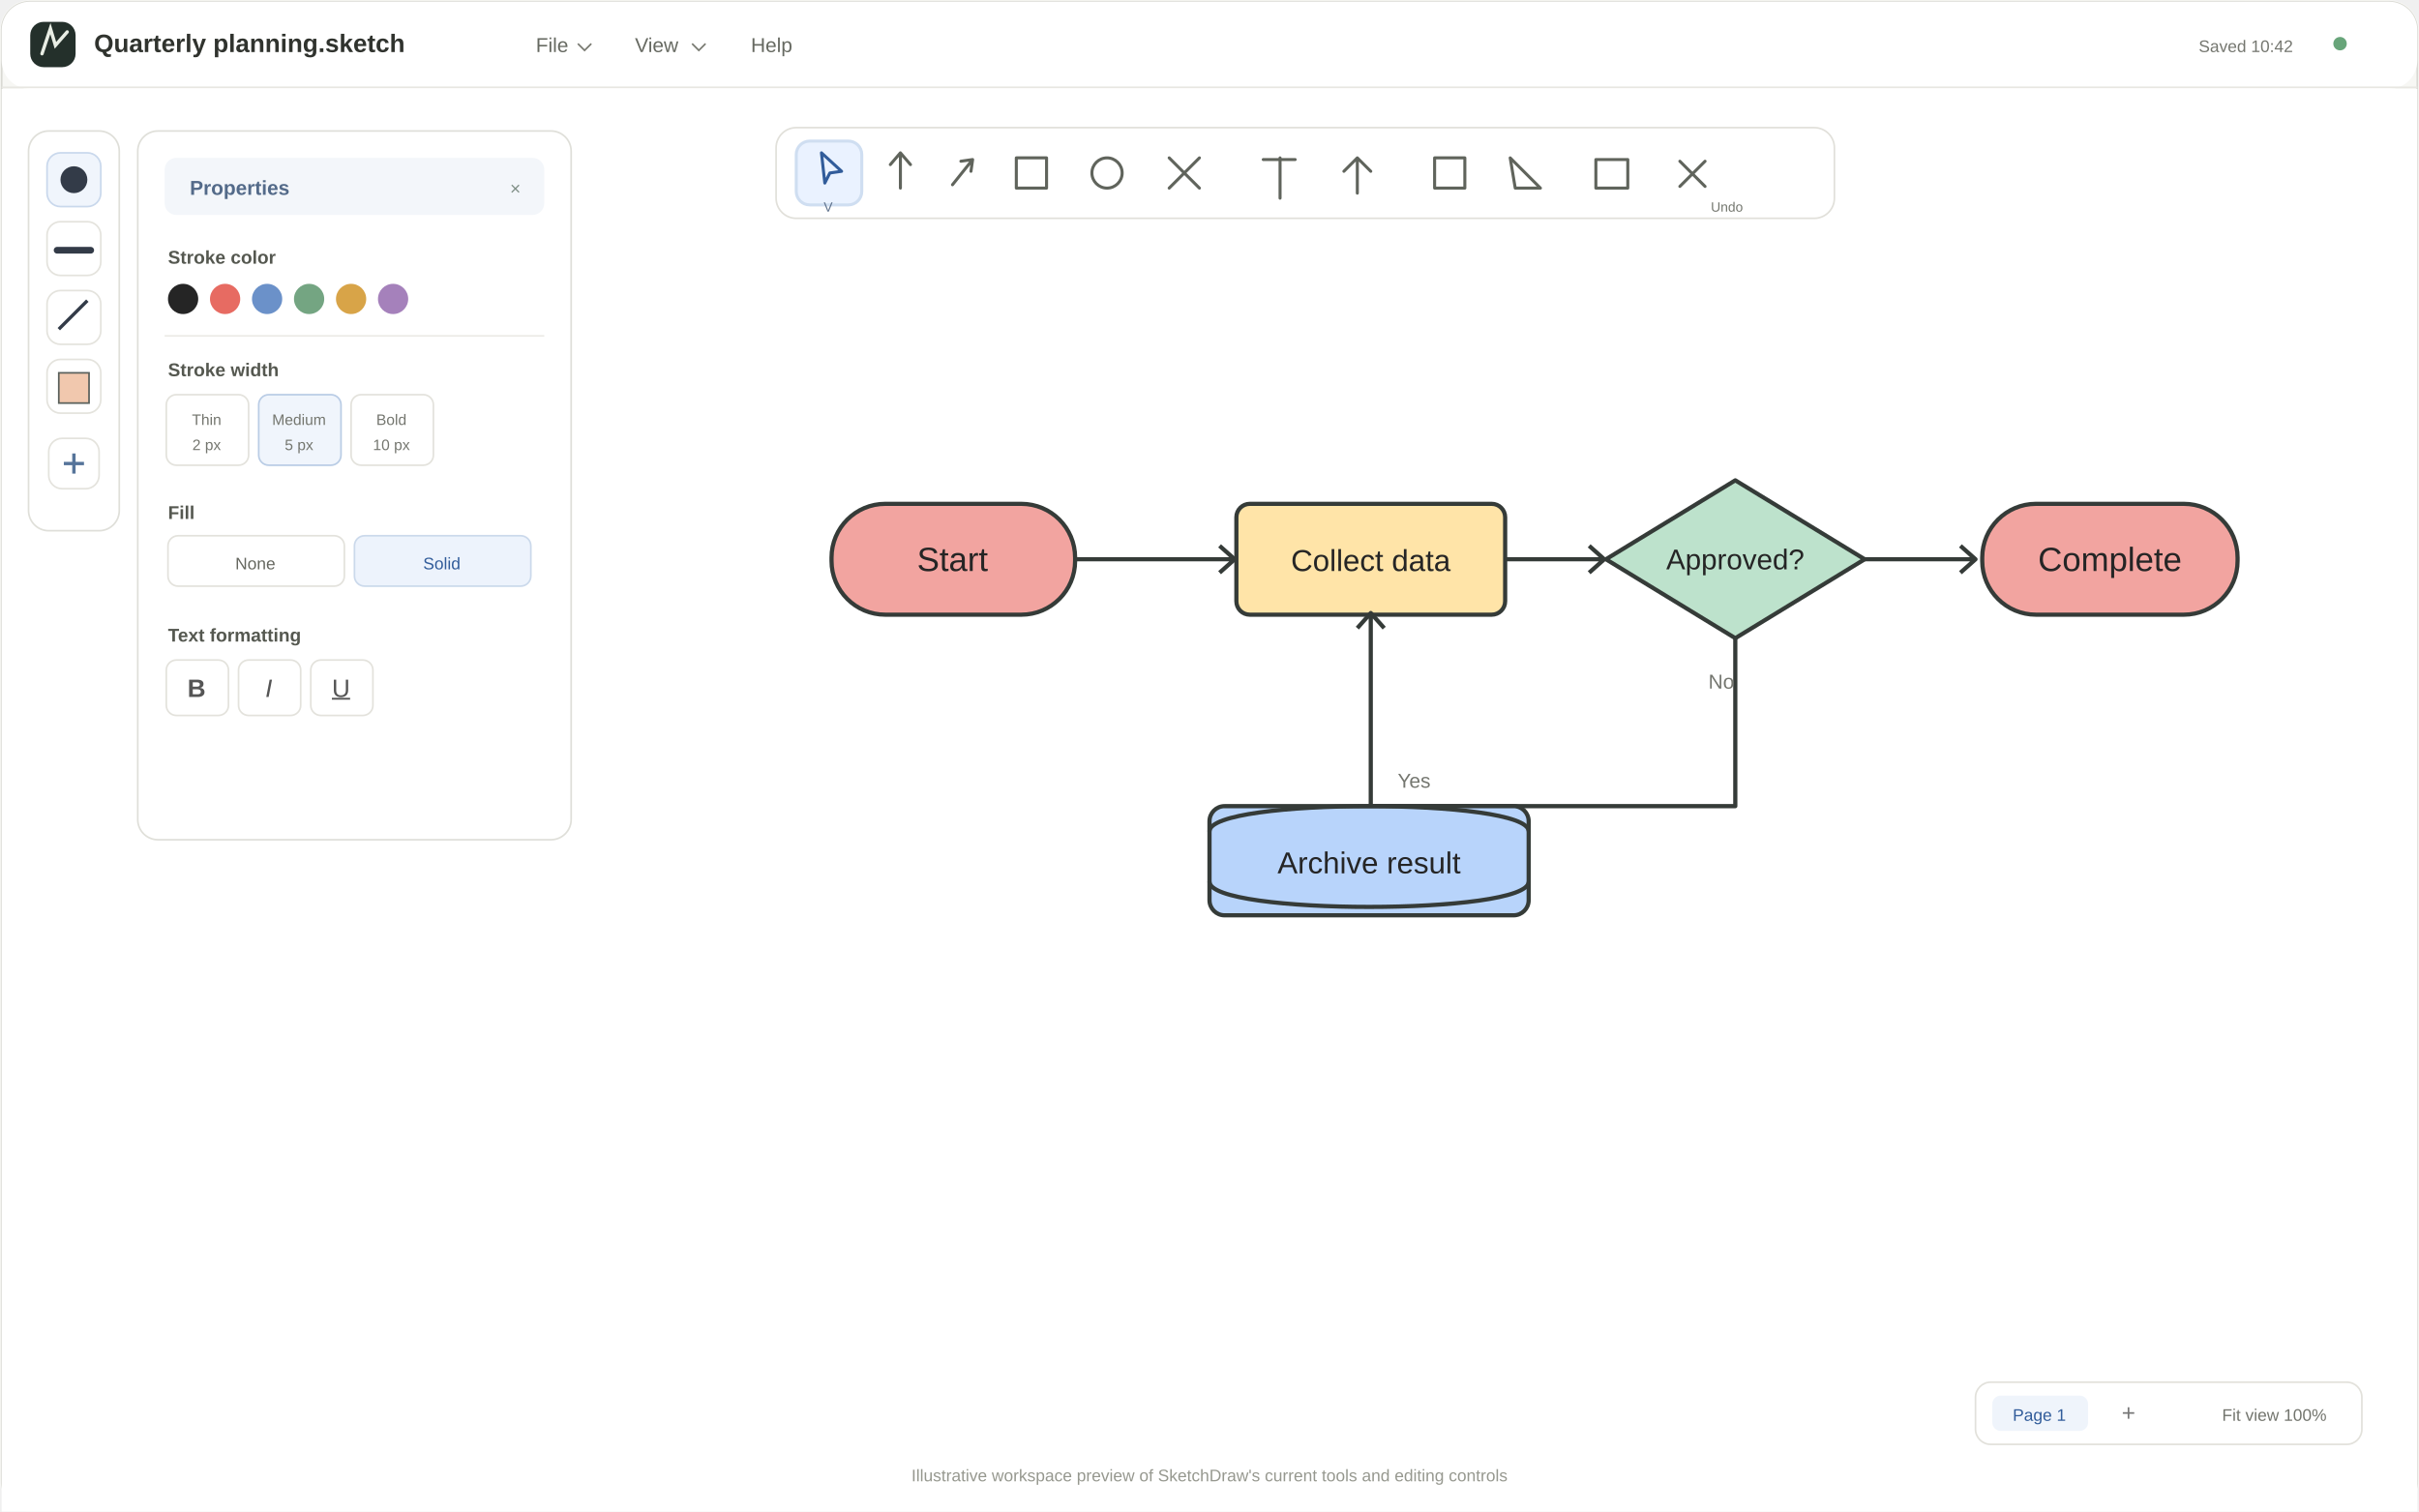
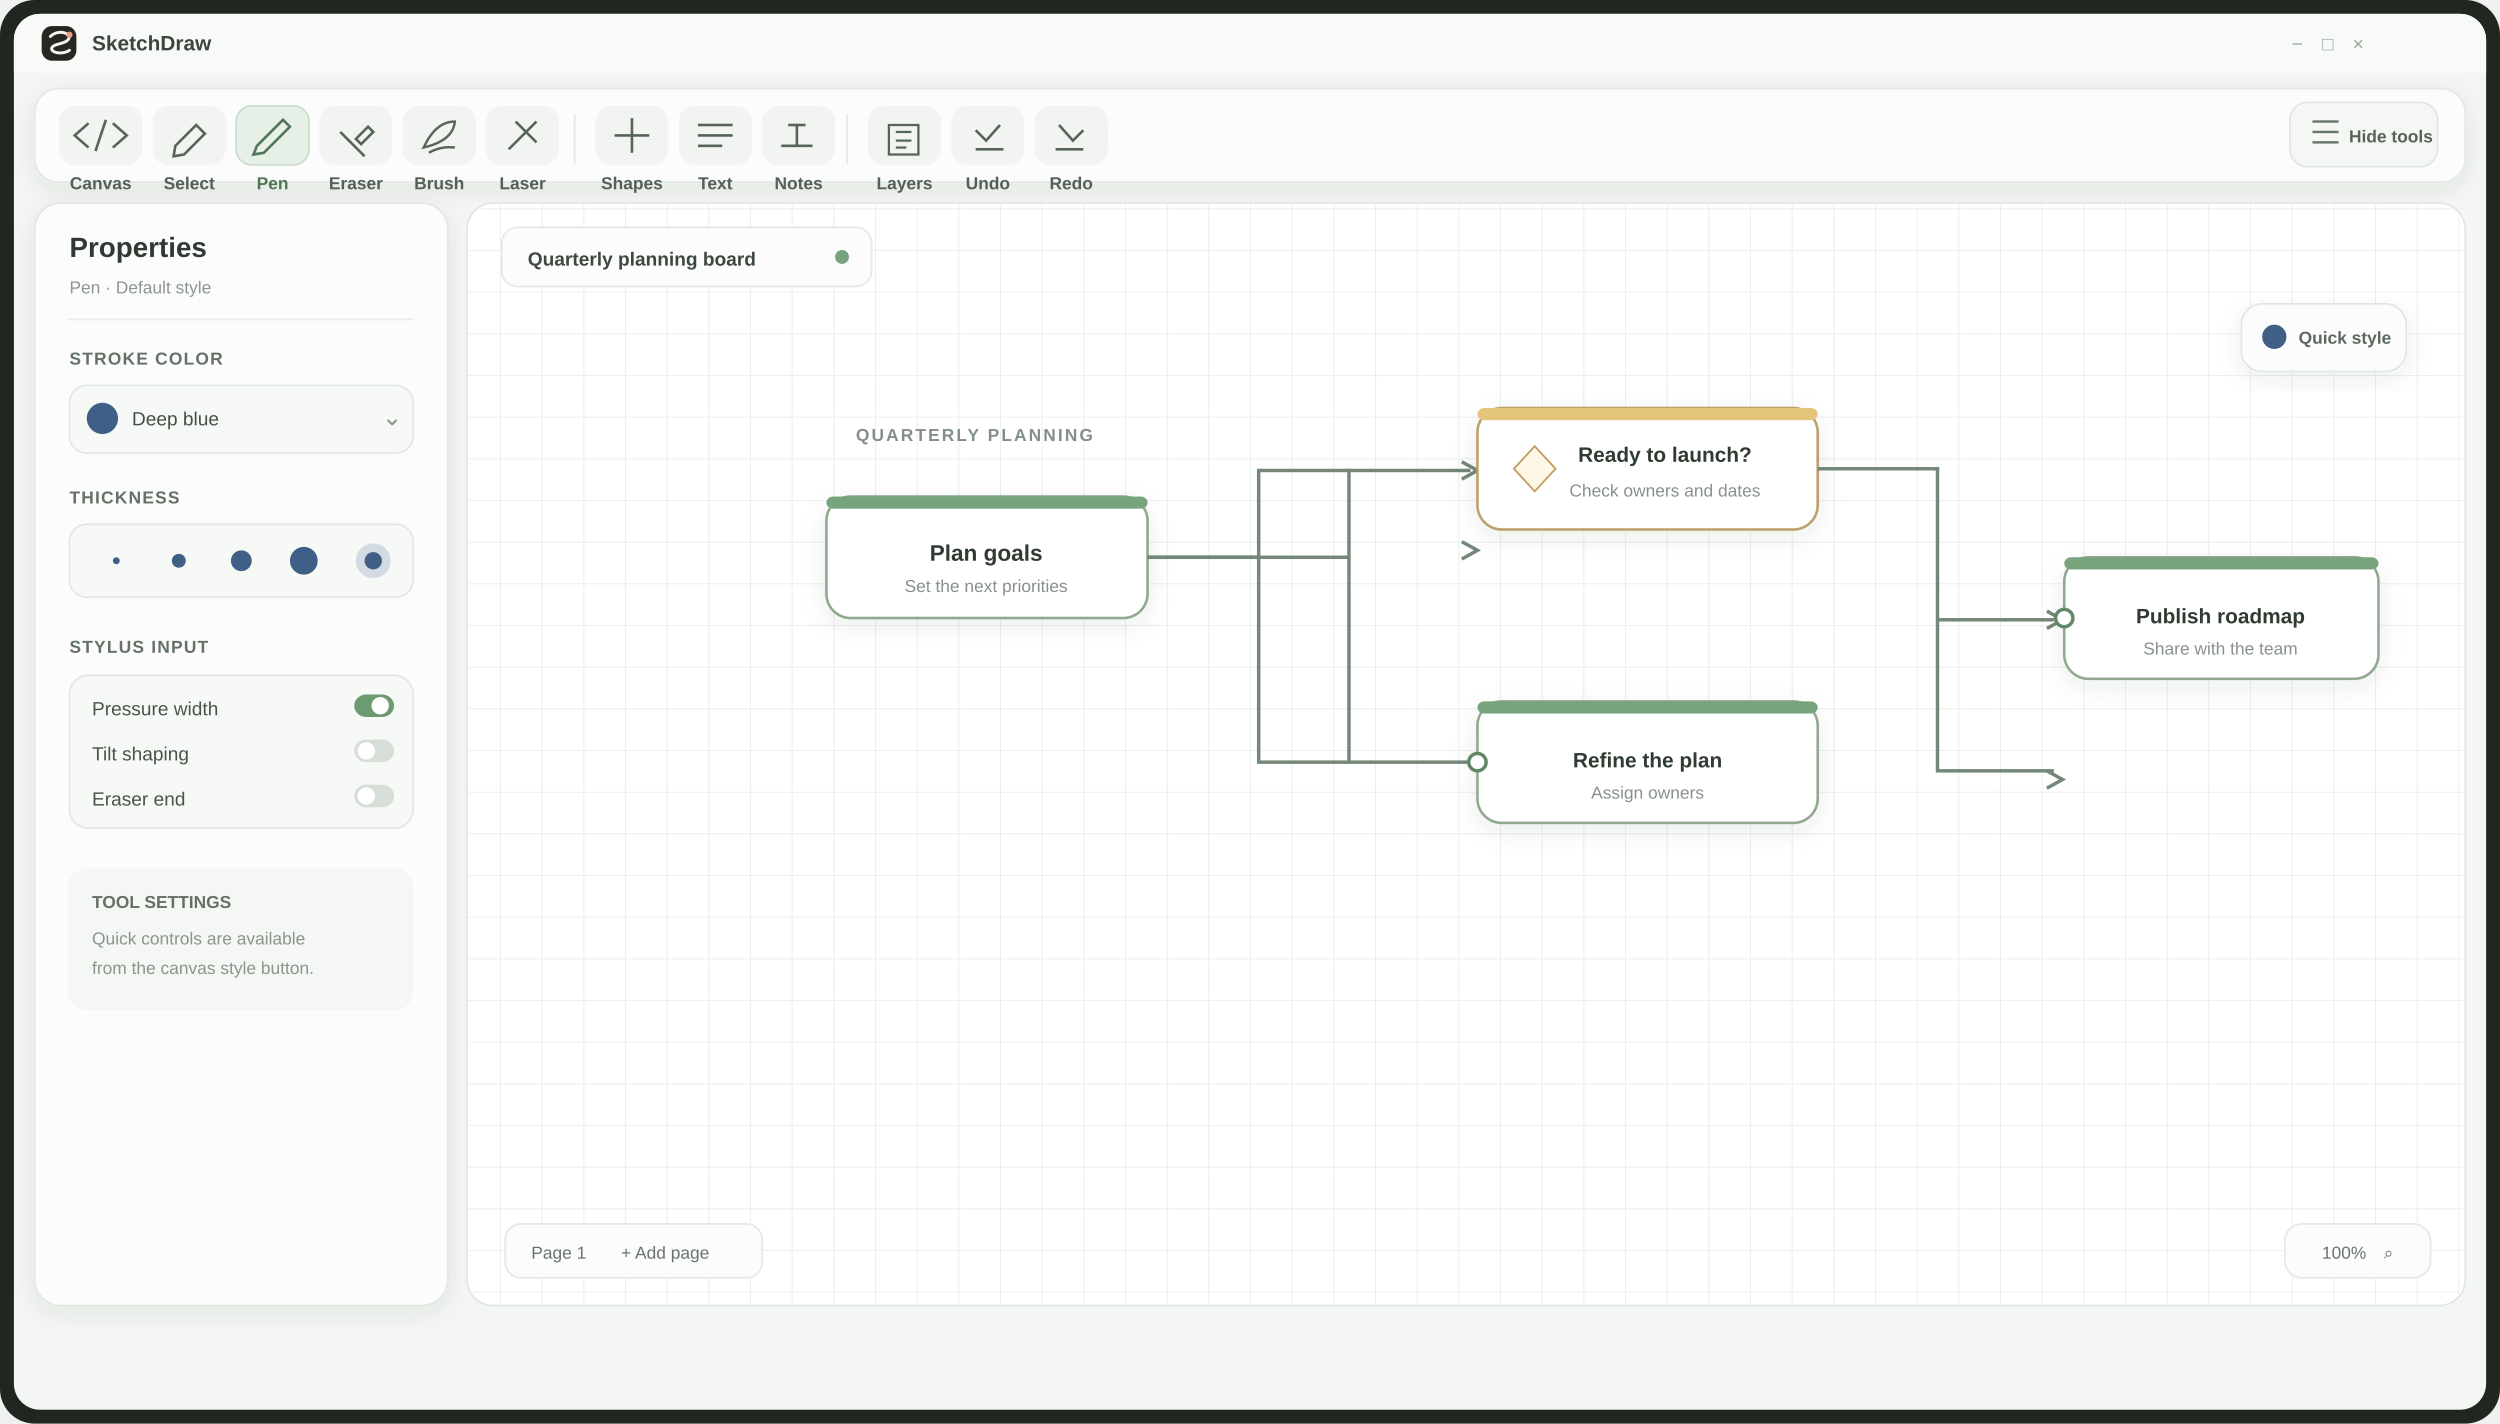
- <svg xmlns="http://www.w3.org/2000/svg" viewBox="0 0 1440 900" role="img" aria-labelledby="title desc">
-   <rect width="1440" height="900" rx="18" fill="#f7f7f4" />
-   <rect x="1" y="1" width="1438" height="898" rx="17" fill="none" stroke="#d9d9d3" />
-   <rect x="1" y="1" width="1438" height="52" rx="17" fill="#fff" />
-   <path d="M1 52h1438" stroke="#e8e7e2" />
-   <rect x="18" y="13" width="27" height="27" rx="8" fill="#24302b" />
-   <path d="m25 32 5-15 3 10 7-8" fill="none" stroke="#e9eee5" stroke-width="2" stroke-linecap="round" />
-   <text x="56" y="31" font-family="Arial,sans-serif" font-size="15" font-weight="700" fill="#30332e">Quarterly planning.sketch</text>
-   <text x="319" y="31" font-family="Arial,sans-serif" font-size="12" fill="#666961">File</text>
-   <path d="m344 26 4 4 4-4" fill="none" stroke="#777970" />
-   <text x="378" y="31" font-family="Arial,sans-serif" font-size="12" fill="#666961">View</text>
-   <path d="m412 26 4 4 4-4" fill="none" stroke="#777970" />
-   <text x="447" y="31" font-family="Arial,sans-serif" font-size="12" fill="#666961">Help</text>
-   <circle cx="1393" cy="26" r="4" fill="#68a57a" />
-   <text x="1365" y="31" text-anchor="end" font-family="Arial,sans-serif" font-size="10" fill="#74766f">Saved 10:42</text>
-   <rect x="1" y="53" width="1438" height="847" fill="#fff" />
-   <rect x="17" y="78" width="54" height="238" rx="12" fill="#fff" stroke="#dfdfd9" />
-   <rect x="28" y="91" width="32" height="32" rx="8" fill="#f0f5fc" stroke="#c9d8ec" />
-   <circle cx="44" cy="107" r="8" fill="#333b48" />
-   <rect x="28" y="132" width="32" height="32" rx="8" fill="#fff" stroke="#e4e3dd" />
-   <path d="M34 149h20" stroke="#333b48" stroke-width="4" stroke-linecap="round" />
-   <rect x="28" y="173" width="32" height="32" rx="8" fill="#fff" stroke="#e4e3dd" />
-   <path d="m35 196 17-17" stroke="#333b48" stroke-width="2" />
-   <rect x="28" y="214" width="32" height="32" rx="8" fill="#fff" stroke="#e4e3dd" />
-   <path d="M35 222h18v18H35z" fill="#f1c8ae" stroke="#59605b" />
-   <rect x="29" y="261" width="30" height="30" rx="8" fill="#fff" stroke="#e4e3dd" />
-   <path d="M38 276h12m-6-6v12" stroke="#56749a" stroke-width="2" />
-   <rect x="82" y="78" width="258" height="422" rx="12" fill="#fff" stroke="#dfdfd9" />
-   <rect x="98" y="94" width="226" height="34" rx="7" fill="#f3f6fa" />
-   <text x="113" y="116" font-family="Arial,sans-serif" font-size="12" font-weight="700" fill="#536a89">Properties</text>
-   <text x="310" y="116" text-anchor="end" font-family="Arial,sans-serif" font-size="11" fill="#819087">×</text>
-   <text x="100" y="157" font-family="Arial,sans-serif" font-size="11" font-weight="700" fill="#555850">Stroke color</text>
-   <circle cx="109" cy="178" r="9" fill="#252525" />
-   <circle cx="134" cy="178" r="9" fill="#e76b62" />
-   <circle cx="159" cy="178" r="9" fill="#6b91c9" />
-   <circle cx="184" cy="178" r="9" fill="#74a582" />
-   <circle cx="209" cy="178" r="9" fill="#d8a448" />
-   <circle cx="234" cy="178" r="9" fill="#a581bb" />
-   <path d="M98 200h226" stroke="#ecebe6" />
-   <text x="100" y="224" font-family="Arial,sans-serif" font-size="11" font-weight="700" fill="#555850">Stroke width</text>
-   <g font-family="Arial,sans-serif" font-size="9" fill="#74766f">
-     <rect x="99" y="235" width="49" height="42" rx="6" fill="#fff" stroke="#e3e2dc" />
-     <text x="123" y="253" text-anchor="middle">Thin</text>
-     <text x="123" y="268" text-anchor="middle">2 px</text>
-     <rect x="154" y="235" width="49" height="42" rx="6" fill="#f0f5fc" stroke="#b9cce5" />
-     <text x="178" y="253" text-anchor="middle">Medium</text>
-     <text x="178" y="268" text-anchor="middle">5 px</text>
-     <rect x="209" y="235" width="49" height="42" rx="6" fill="#fff" stroke="#e3e2dc" />
-     <text x="233" y="253" text-anchor="middle">Bold</text>
-     <text x="233" y="268" text-anchor="middle">10 px</text>
+ <svg xmlns="http://www.w3.org/2000/svg" viewBox="0 0 1440 820" role="img" aria-labelledby="title desc">
+   <defs>
+     <pattern id="grid" width="24" height="24" patternUnits="userSpaceOnUse">
+       <path d="M24 0H0v24" fill="none" stroke="#e9eeea" stroke-width="1" />
+     </pattern>
+     <filter id="shadow" x="-20%" y="-20%" width="140%" height="150%">
+       <feDropShadow dx="0" dy="4" stdDeviation="7" flood-color="#26352c" flood-opacity=".08" />
+     </filter>
+   </defs>
+   <rect width="1440" height="820" rx="20" fill="#202620" />
+   <rect x="8" y="8" width="1424" height="804" rx="15" fill="#f4f6f4" />
+   <rect x="8" y="8" width="1424" height="34" rx="15" fill="#f8faf8" />
+   <rect x="8" y="28" width="1424" height="14" fill="#f8faf8" />
+   <rect x="24" y="15" width="20" height="20" rx="6" fill="#252822" />
+   <path d="M29 21c3-3 8-3 10-1 2 2 0 4-4 5-4 1-6 2-5 4 2 2 7 2 10 0" fill="none" stroke="#f7f4ec" stroke-width="1.7" stroke-linecap="round" />
+   <circle cx="40" cy="20" r="1.8" fill="#f29a83" />
+   <text x="53" y="29" fill="#3c463f" font-family="Segoe UI,Arial,sans-serif" font-size="12" font-weight="650">SketchDraw</text>
+   <text x="1320" y="29" fill="#9aa39b" font-family="Segoe UI,Arial,sans-serif" font-size="11">−　□　×</text>
+   <rect x="20" y="51" width="1400" height="54" rx="14" fill="#fbfcfb" stroke="#e2e8e3" filter="url(#shadow)" />
+   <g font-family="Segoe UI,Arial,sans-serif" fill="#546057" text-anchor="middle" font-size="10" font-weight="600">
+     <g transform="translate(34 61)">
+       <rect width="48" height="34" rx="9" fill="#f1f4f1" />
+       <path d="M17 10 9 17l8 7m14-14 8 7-8 7M27 8l-6 18" fill="none" stroke="#56655a" stroke-width="1.5" />
+       <text x="24" y="48">Canvas</text>
+     </g>
+     <g transform="translate(88 61)">
+       <rect width="42" height="34" rx="9" fill="#f1f4f1" />
+       <path d="m13 23 12-12 5 5-12 12-6 1z" fill="none" stroke="#56655a" stroke-width="1.5" />
+       <text x="21" y="48">Select</text>
+     </g>
+     <g transform="translate(136 61)">
+       <rect width="42" height="34" rx="9" fill="#e6f0e7" stroke="#cadccb" />
+       <path d="m12 23 15-15 4 4-15 15-6 1z" fill="none" stroke="#52765a" stroke-width="1.5" />
+       <text x="21" y="48" fill="#4f7557">Pen</text>
+     </g>
+     <g transform="translate(184 61)">
+       <rect width="42" height="34" rx="9" fill="#f1f4f1" />
+       <path d="m12 15 14 14m2-17 3 3-7 7-3-3z" fill="none" stroke="#56655a" stroke-width="1.5" />
+       <text x="21" y="48">Eraser</text>
+     </g>
+     <g transform="translate(232 61)">
+       <rect width="42" height="34" rx="9" fill="#f1f4f1" />
+       <path d="M12 24q7-15 18-15-1 11-18 15zm3 3q7-4 15-3" fill="none" stroke="#56655a" stroke-width="1.4" />
+       <text x="21" y="48">Brush</text>
+     </g>
+     <g transform="translate(280 61)">
+       <rect width="42" height="34" rx="9" fill="#f1f4f1" />
+       <path d="m13 25 16-16m-12 0 12 12" fill="none" stroke="#56655a" stroke-width="1.5" />
+       <text x="21" y="48">Laser</text>
+     </g>
+     <path d="M331 66v28" stroke="#e1e7e2" />
+     <g transform="translate(343 61)">
+       <rect width="42" height="34" rx="9" fill="#f1f4f1" />
+       <path d="M11 17h20m-10-10v20" stroke="#56655a" stroke-width="1.5" />
+       <text x="21" y="48">Shapes</text>
+     </g>
+     <g transform="translate(391 61)">
+       <rect width="42" height="34" rx="9" fill="#f1f4f1" />
+       <path d="M11 11h20M11 17h20M11 23h14" stroke="#56655a" stroke-width="1.5" />
+       <text x="21" y="48">Text</text>
+     </g>
+     <g transform="translate(439 61)">
+       <rect width="42" height="34" rx="9" fill="#f1f4f1" />
+       <path d="M11 23h18m-9-12v12m-5-12h10" stroke="#56655a" stroke-width="1.5" />
+       <text x="21" y="48">Notes</text>
+     </g>
+     <path d="M488 66v28" stroke="#e1e7e2" />
+     <g transform="translate(500 61)">
+       <rect width="42" height="34" rx="9" fill="#f1f4f1" />
+       <path d="M12 11h17v17H12zM16 15h9m-9 5h9m-9 4h6" fill="none" stroke="#56655a" stroke-width="1.3" />
+       <text x="21" y="48">Layers</text>
+     </g>
+     <g transform="translate(548 61)">
+       <rect width="42" height="34" rx="9" fill="#f1f4f1" />
+       <path d="m14 14 6 6 8-9m-14 14h16" fill="none" stroke="#56655a" stroke-width="1.5" />
+       <text x="21" y="48">Undo</text>
+     </g>
+     <g transform="translate(596 61)">
+       <rect width="42" height="34" rx="9" fill="#f1f4f1" />
+       <path d="m28 14-6 6-8-9m14 14H12" fill="none" stroke="#56655a" stroke-width="1.5" />
+       <text x="21" y="48">Redo</text>
+     </g>
  </g>
-   <text x="100" y="309" font-family="Arial,sans-serif" font-size="11" font-weight="700" fill="#555850">Fill</text>
-   <rect x="100" y="319" width="105" height="30" rx="6" fill="#fff" stroke="#e3e2dc" />
-   <text x="152" y="339" text-anchor="middle" font-family="Arial,sans-serif" font-size="10" fill="#65675f">None</text>
-   <rect x="211" y="319" width="105" height="30" rx="6" fill="#edf3fc" stroke="#cbd9eb" />
-   <text x="263" y="339" text-anchor="middle" font-family="Arial,sans-serif" font-size="10" fill="#315c9a">Solid</text>
-   <text x="100" y="382" font-family="Arial,sans-serif" font-size="11" font-weight="700" fill="#555850">Text formatting</text>
-   <rect x="99" y="393" width="37" height="33" rx="6" fill="#fff" stroke="#e3e2dc" />
-   <text x="117" y="415" text-anchor="middle" font-family="Arial,sans-serif" font-size="15" font-weight="700" fill="#555">B</text>
-   <rect x="142" y="393" width="37" height="33" rx="6" fill="#fff" stroke="#e3e2dc" />
-   <text x="160" y="415" text-anchor="middle" font-family="Arial,sans-serif" font-size="15" font-style="italic" fill="#555">I</text>
-   <rect x="185" y="393" width="37" height="33" rx="6" fill="#fff" stroke="#e3e2dc" />
-   <text x="203" y="415" text-anchor="middle" font-family="Arial,sans-serif" font-size="15" text-decoration="underline" fill="#555">U</text>
-   <rect x="462" y="76" width="630" height="54" rx="12" fill="#fff" stroke="#e1e0da" />
-   <g fill="none" stroke="#60645c" stroke-width="1.8" stroke-linecap="round" stroke-linejoin="round">
-     <rect x="474" y="84" width="39" height="38" rx="8" fill="#eaf2ff" stroke="#cfdef1" />
-     <path d="m489 91 12 11-7 1-3 6z" stroke="#315c9a" />
-     <path d="M536 112V91m-6 7 6-7 6 7M567 110l12-15m-7 1 7-1-1 7M605 94h18v18h-18zM650 103a9 9 0 1 0 18 0 9 9 0 1 0-18 0M696 94l18 18m0-18-18 18M752 95h19m-9-1v24M808 95v20m-8-13 8-8 8 8M854 94h18v18h-18zM899 94l18 18-15 0-3-18M950 95h19v17h-19zM1000 96l15 15m0-15-15 15" />
+   <g font-family="Segoe UI,Arial,sans-serif" fill="#566258" font-size="10" font-weight="600">
+     <rect x="1319" y="59" width="85" height="37" rx="10" fill="#f5f7f5" stroke="#e0e7e1" />
+     <path d="M1332 70h15m-15 6h15m-15 6h15" stroke="#67766b" stroke-width="1.4" />
+     <text x="1353" y="82">Hide tools</text>
  </g>
-   <text x="493" y="126" text-anchor="middle" font-family="Arial,sans-serif" font-size="8" fill="#60738e">V</text>
-   <text x="1028" y="126" text-anchor="middle" font-family="Arial,sans-serif" font-size="8" fill="#73766e">Undo</text>
-   <g font-family="Arial,sans-serif" text-anchor="middle" stroke="#353b38" stroke-width="2.5" stroke-linejoin="round">
-     <rect x="495" y="300" width="145" height="66" rx="32" fill="#f2a4a0" />
-     <text x="567" y="340" stroke="none" fill="#252525" font-size="20">Start</text>
-     <rect x="736" y="300" width="160" height="66" rx="8" fill="#ffe4a8" />
-     <text x="816" y="340" stroke="none" fill="#252525" font-size="18">Collect data</text>
-     <path d="M1033 286 1110 333 1033 380 956 333z" fill="#bde2cc" />
-     <text x="1033" y="339" stroke="none" fill="#252525" font-size="17">Approved?</text>
-     <rect x="1180" y="300" width="152" height="66" rx="32" fill="#f2a4a0" />
-     <text x="1256" y="340" stroke="none" fill="#252525" font-size="20">Complete</text>
-     <g fill="none" stroke="#353b38" stroke-width="2.5">
-       <path d="M640 333h95m-9-8 9 8-9 8M896 333h59m-9-8 9 8-9 8M1110 333h66m-9-8 9 8-9 8" />
-       <path d="M1033 380v100h-217v-115m-8 9 8-9 8 9" />
-     </g>
-     <rect x="720" y="480" width="190" height="65" rx="9" fill="#b8d4fb" />
-     <path d="M720 495c0-20 190-20 190 0m-190 30c0 20 190 20 190 0" fill="none" />
-     <text x="815" y="520" stroke="none" fill="#252525" font-size="18">Archive result</text>
+   <rect x="20" y="117" width="238" height="635" rx="15" fill="#fbfcfb" stroke="#e1e7e2" filter="url(#shadow)" />
+   <g font-family="Segoe UI,Arial,sans-serif">
+     <text x="40" y="148" fill="#2f3b32" font-size="16" font-weight="700">Properties</text>
+     <text x="40" y="169" fill="#8b968d" font-size="10">Pen · Default style</text>
+     <path d="M39 184h199" stroke="#e8ede8" />
+     <text x="40" y="210" fill="#647167" font-size="10" font-weight="700" letter-spacing=".7">STROKE COLOR</text>
+     <rect x="40" y="222" width="198" height="39" rx="10" fill="#f7f9f7" stroke="#e2e8e2" />
+     <circle cx="59" cy="241" r="9" fill="#405f86" />
+     <text x="76" y="245" fill="#435047" font-size="11">Deep blue</text>
+     <text x="220" y="245" fill="#8b968d" font-size="14">⌄</text>
+     <text x="40" y="290" fill="#647167" font-size="10" font-weight="700" letter-spacing=".7">THICKNESS</text>
+     <rect x="40" y="302" width="198" height="42" rx="10" fill="#f7f9f7" stroke="#e2e8e2" />
+     <circle cx="67" cy="323" r="2" fill="#405f86" />
+     <circle cx="103" cy="323" r="4" fill="#405f86" />
+     <circle cx="139" cy="323" r="6" fill="#405f86" />
+     <circle cx="175" cy="323" r="8" fill="#405f86" />
+     <circle cx="215" cy="323" r="10" fill="#405f86" opacity=".2" />
+     <circle cx="215" cy="323" r="5" fill="#405f86" />
+     <text x="40" y="376" fill="#647167" font-size="10" font-weight="700" letter-spacing=".7">STYLUS INPUT</text>
+     <rect x="40" y="389" width="198" height="88" rx="11" fill="#f7f9f7" stroke="#e2e8e2" />
+     <text x="53" y="412" fill="#48554b" font-size="11">Pressure width</text>
+     <rect x="204" y="400" width="23" height="13" rx="7" fill="#6e9a72" />
+     <circle cx="219" cy="406.5" r="5" fill="#fff" />
+     <text x="53" y="438" fill="#48554b" font-size="11">Tilt shaping</text>
+     <rect x="204" y="426" width="23" height="13" rx="7" fill="#d7ded8" />
+     <circle cx="211" cy="432.5" r="5" fill="#fff" />
+     <text x="53" y="464" fill="#48554b" font-size="11">Eraser end</text>
+     <rect x="204" y="452" width="23" height="13" rx="7" fill="#d7ded8" />
+     <circle cx="211" cy="458.5" r="5" fill="#fff" />
+     <rect x="39" y="500" width="199" height="82" rx="11" fill="#f5f7f5" />
+     <text x="53" y="523" fill="#657167" font-size="10" font-weight="700">TOOL SETTINGS</text>
+     <text x="53" y="544" fill="#89948b" font-size="10">Quick controls are available</text>
+     <text x="53" y="561" fill="#89948b" font-size="10">from the canvas style button.</text>
  </g>
-   <text x="1017" y="410" font-family="Arial,sans-serif" font-size="12" fill="#74766f">No</text>
-   <text x="832" y="469" font-family="Arial,sans-serif" font-size="12" fill="#74766f">Yes</text>
-   <rect x="1176" y="823" width="230" height="37" rx="9" fill="#fff" stroke="#e2e1db" />
-   <rect x="1186" y="831" width="57" height="21" rx="5" fill="#eff4fb" />
-   <text x="1214" y="846" text-anchor="middle" font-family="Arial,sans-serif" font-size="10" fill="#315c9a">Page 1</text>
-   <text x="1263" y="846" font-family="Arial,sans-serif" font-size="14" fill="#777">+</text>
-   <text x="1385" y="846" text-anchor="end" font-family="Arial,sans-serif" font-size="10" fill="#72746d">Fit view 100%</text>
-   <text x="720" y="882" text-anchor="middle" font-family="Arial,sans-serif" font-size="10" fill="#96988f">Illustrative workspace preview of SketchDraw's current tools and editing controls</text>
+   <rect x="269" y="117" width="1151" height="635" rx="15" fill="#fff" stroke="#e0e6e1" />
+   <rect x="270" y="118" width="1149" height="633" rx="14" fill="url(#grid)" />
+   <g font-family="Segoe UI,Arial,sans-serif">
+     <rect x="289" y="131" width="213" height="34" rx="9" fill="#fbfcfb" stroke="#e5eae6" />
+     <text x="304" y="153" fill="#3d493f" font-size="11" font-weight="600">Quarterly planning board</text>
+     <circle cx="485" cy="148" r="4" fill="#77a37d" />
+     <rect x="291" y="705" width="148" height="31" rx="9" fill="#fbfcfb" stroke="#e4e9e5" />
+     <text x="306" y="725" fill="#66736a" font-size="10">Page 1　　+ Add page</text>
+     <rect x="1316" y="705" width="84" height="31" rx="10" fill="#fbfcfb" stroke="#e4e9e5" />
+     <text x="1358" y="725" text-anchor="middle" fill="#66736a" font-size="10">100%　⌕</text>
+     <text x="493" y="254" fill="#829087" font-size="10" font-weight="700" letter-spacing="1.2">QUARTERLY PLANNING</text>
+     <rect x="476" y="286" width="185" height="70" rx="14" fill="#fff" stroke="#91a98f" stroke-width="1.5" filter="url(#shadow)" />
+     <rect x="476" y="286" width="185" height="7" rx="4" fill="#77a37d" />
+     <text x="568" y="323" text-anchor="middle" fill="#303b32" font-size="13" font-weight="700">Plan goals</text>
+     <text x="568" y="341" text-anchor="middle" fill="#879188" font-size="10">Set the next priorities</text>
+     <path d="M661 321h116v-50h70m-70 50v118h70" fill="none" stroke="#748778" stroke-width="2" />
+     <path d="m842 266 9 5-9 5m0 36 9 5-9 5" fill="none" stroke="#748778" stroke-width="2" />
+     <path d="M661 321h64v-50h52m-52 50v118h52" fill="none" stroke="#748778" stroke-width="2" />
+     <rect x="851" y="235" width="196" height="70" rx="14" fill="#fff" stroke="#bda16c" stroke-width="1.5" filter="url(#shadow)" />
+     <rect x="851" y="235" width="196" height="7" rx="4" fill="#e5c579" />
+     <path d="m872 270 12-13 12 13-12 13z" fill="#fff7e6" stroke="#bd9a58" />
+     <text x="959" y="266" text-anchor="middle" fill="#303b32" font-size="12" font-weight="700">Ready to launch?</text>
+     <text x="959" y="286" text-anchor="middle" fill="#879188" font-size="10">Check owners and dates</text>
+     <rect x="851" y="404" width="196" height="70" rx="14" fill="#fff" stroke="#91a98f" stroke-width="1.5" filter="url(#shadow)" />
+     <rect x="851" y="404" width="196" height="7" rx="4" fill="#77a37d" />
+     <text x="949" y="442" text-anchor="middle" fill="#303b32" font-size="12" font-weight="700">Refine the plan</text>
+     <text x="949" y="460" text-anchor="middle" fill="#879188" font-size="10">Assign owners</text>
+     <path d="M1047 270h69v87h67m-67-87v174h67" fill="none" stroke="#748778" stroke-width="2" />
+     <path d="m1179 352 9 5-9 5m0 82 9 5-9 5" fill="none" stroke="#748778" stroke-width="2" />
+     <rect x="1189" y="321" width="181" height="70" rx="14" fill="#fff" stroke="#91a98f" stroke-width="1.5" filter="url(#shadow)" />
+     <rect x="1189" y="321" width="181" height="7" rx="4" fill="#77a37d" />
+     <text x="1279" y="359" text-anchor="middle" fill="#303b32" font-size="12" font-weight="700">Publish roadmap</text>
+     <text x="1279" y="377" text-anchor="middle" fill="#879188" font-size="10">Share with the team</text>
+     <circle cx="851" cy="439" r="5" fill="#fff" stroke="#628768" stroke-width="2" />
+     <circle cx="1189" cy="356" r="5" fill="#fff" stroke="#628768" stroke-width="2" />
+   </g>
+   <rect x="1291" y="175" width="95" height="39" rx="12" fill="#fbfcfb" stroke="#e0e7e1" filter="url(#shadow)" />
+   <circle cx="1310" cy="194" r="7" fill="#405f86" />
+   <text x="1324" y="198" fill="#5c695f" font-family="Segoe UI,Arial,sans-serif" font-size="10" font-weight="600">Quick style</text>
</svg>
